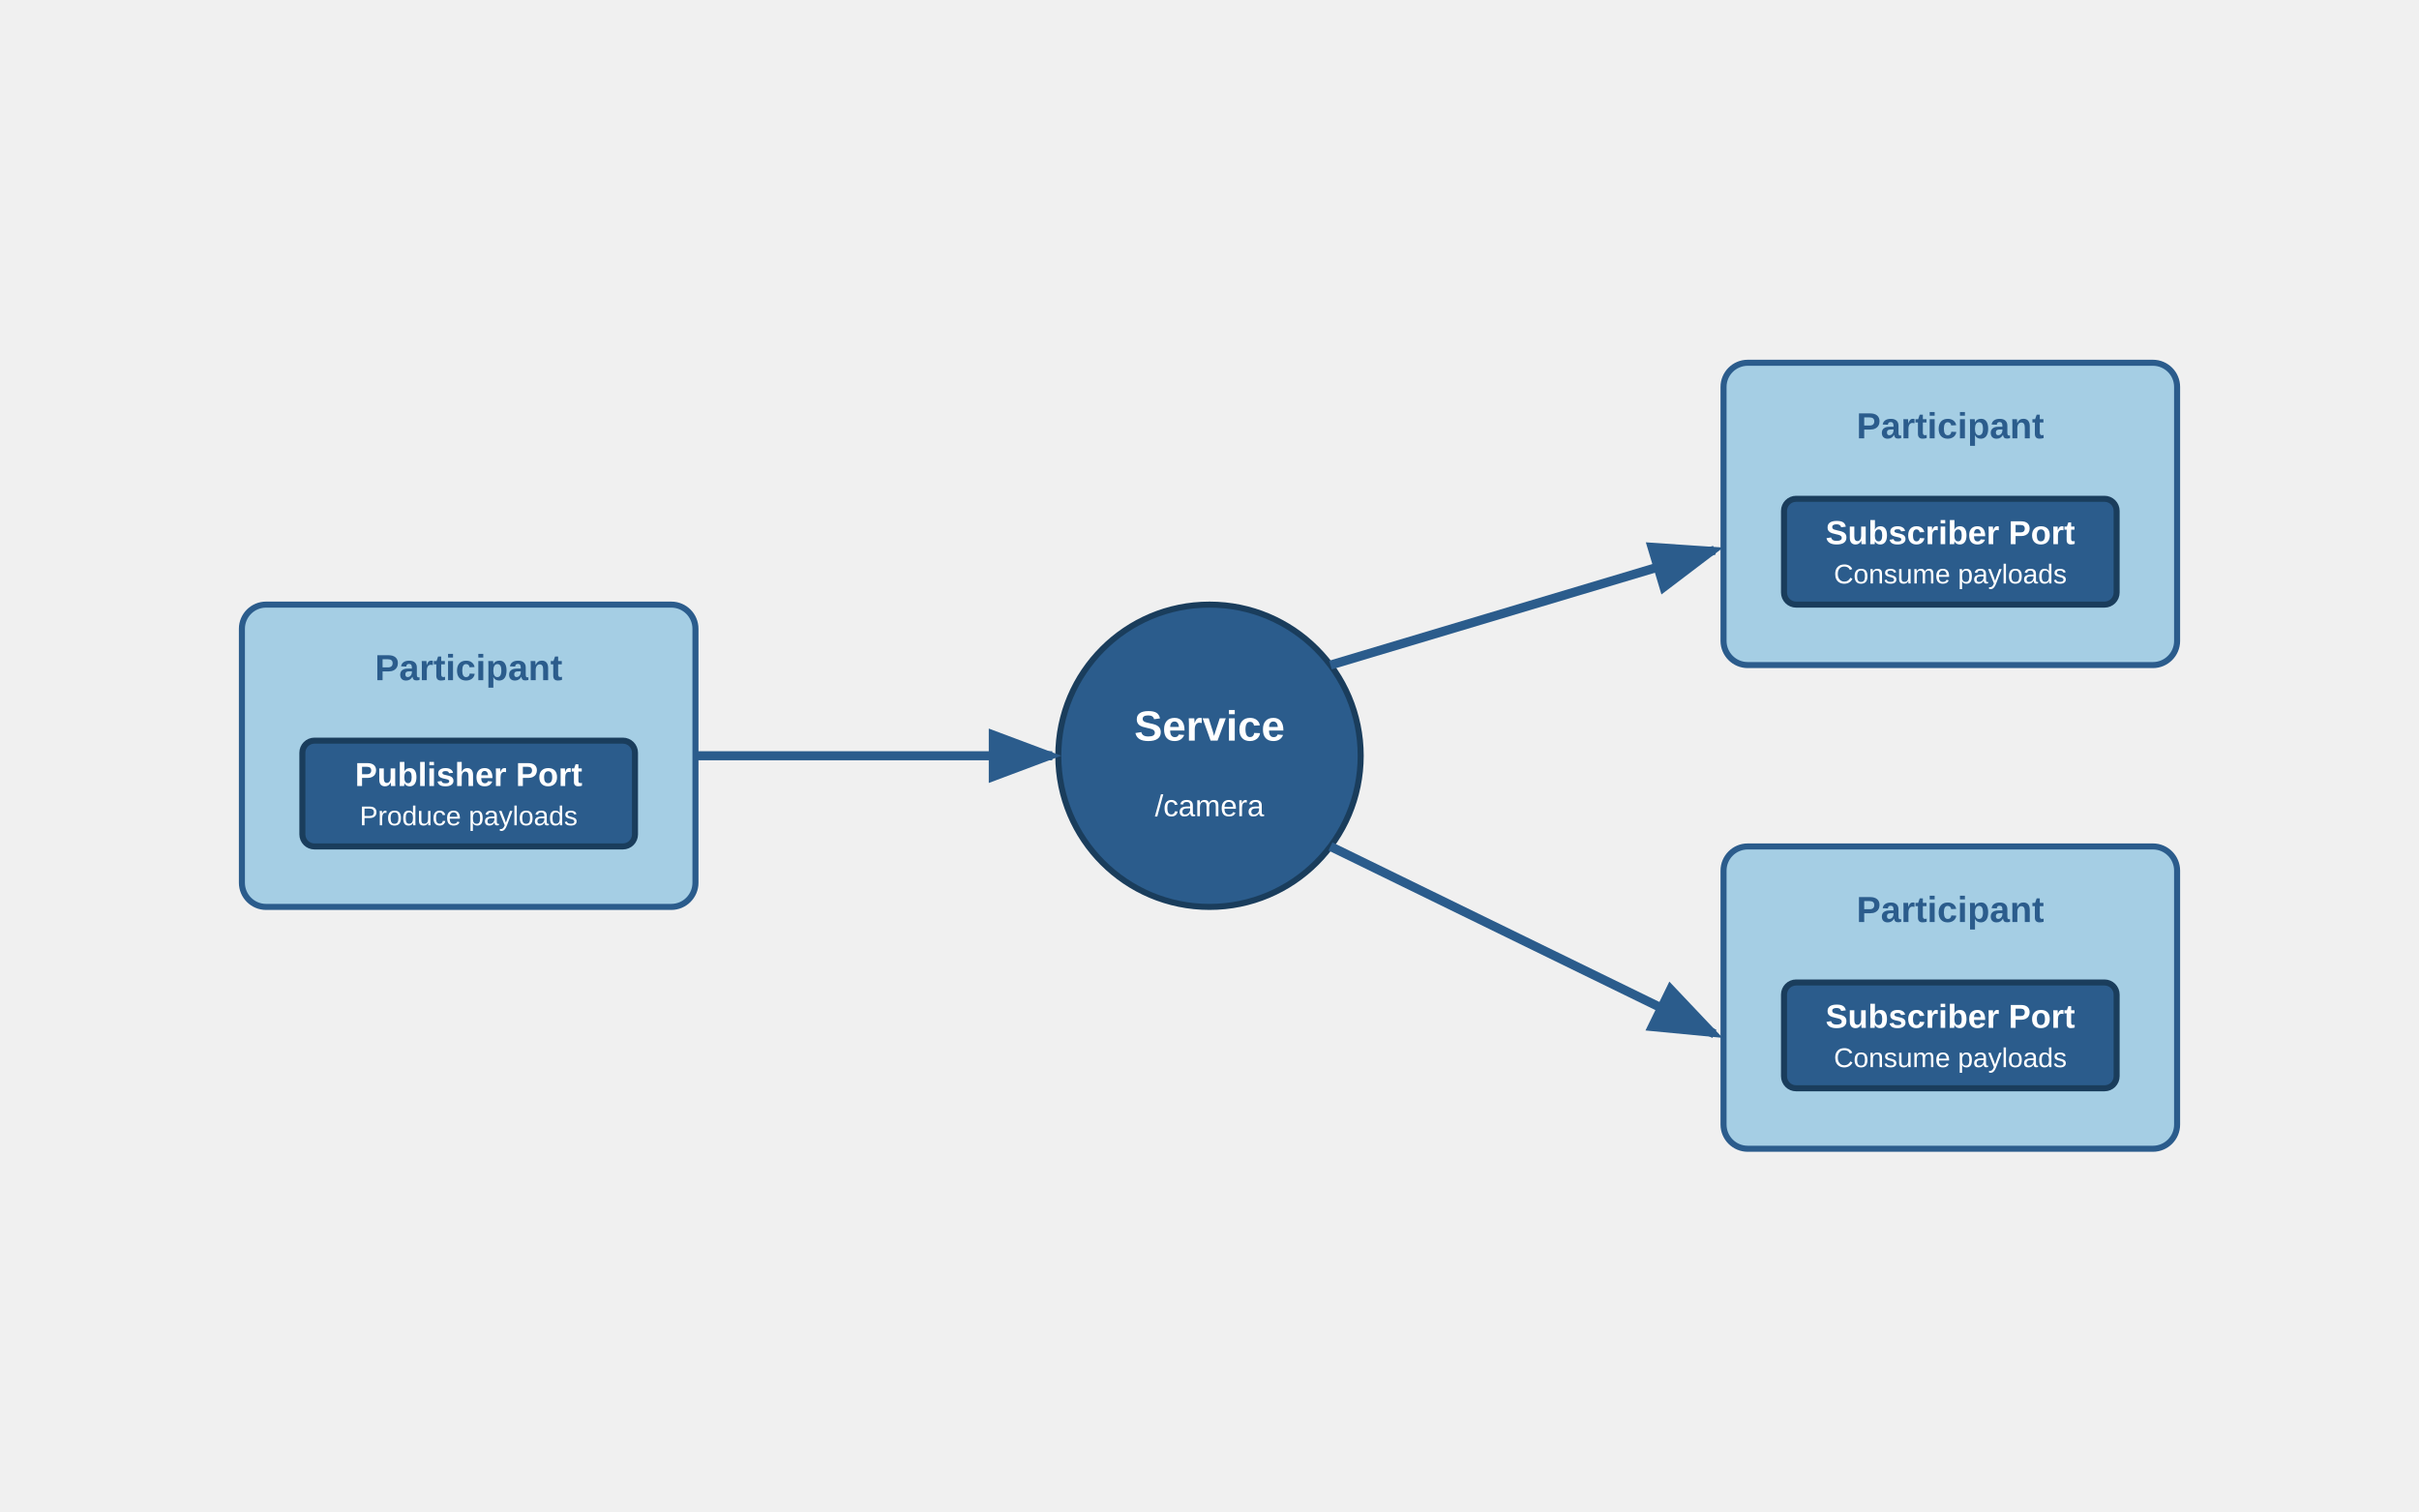
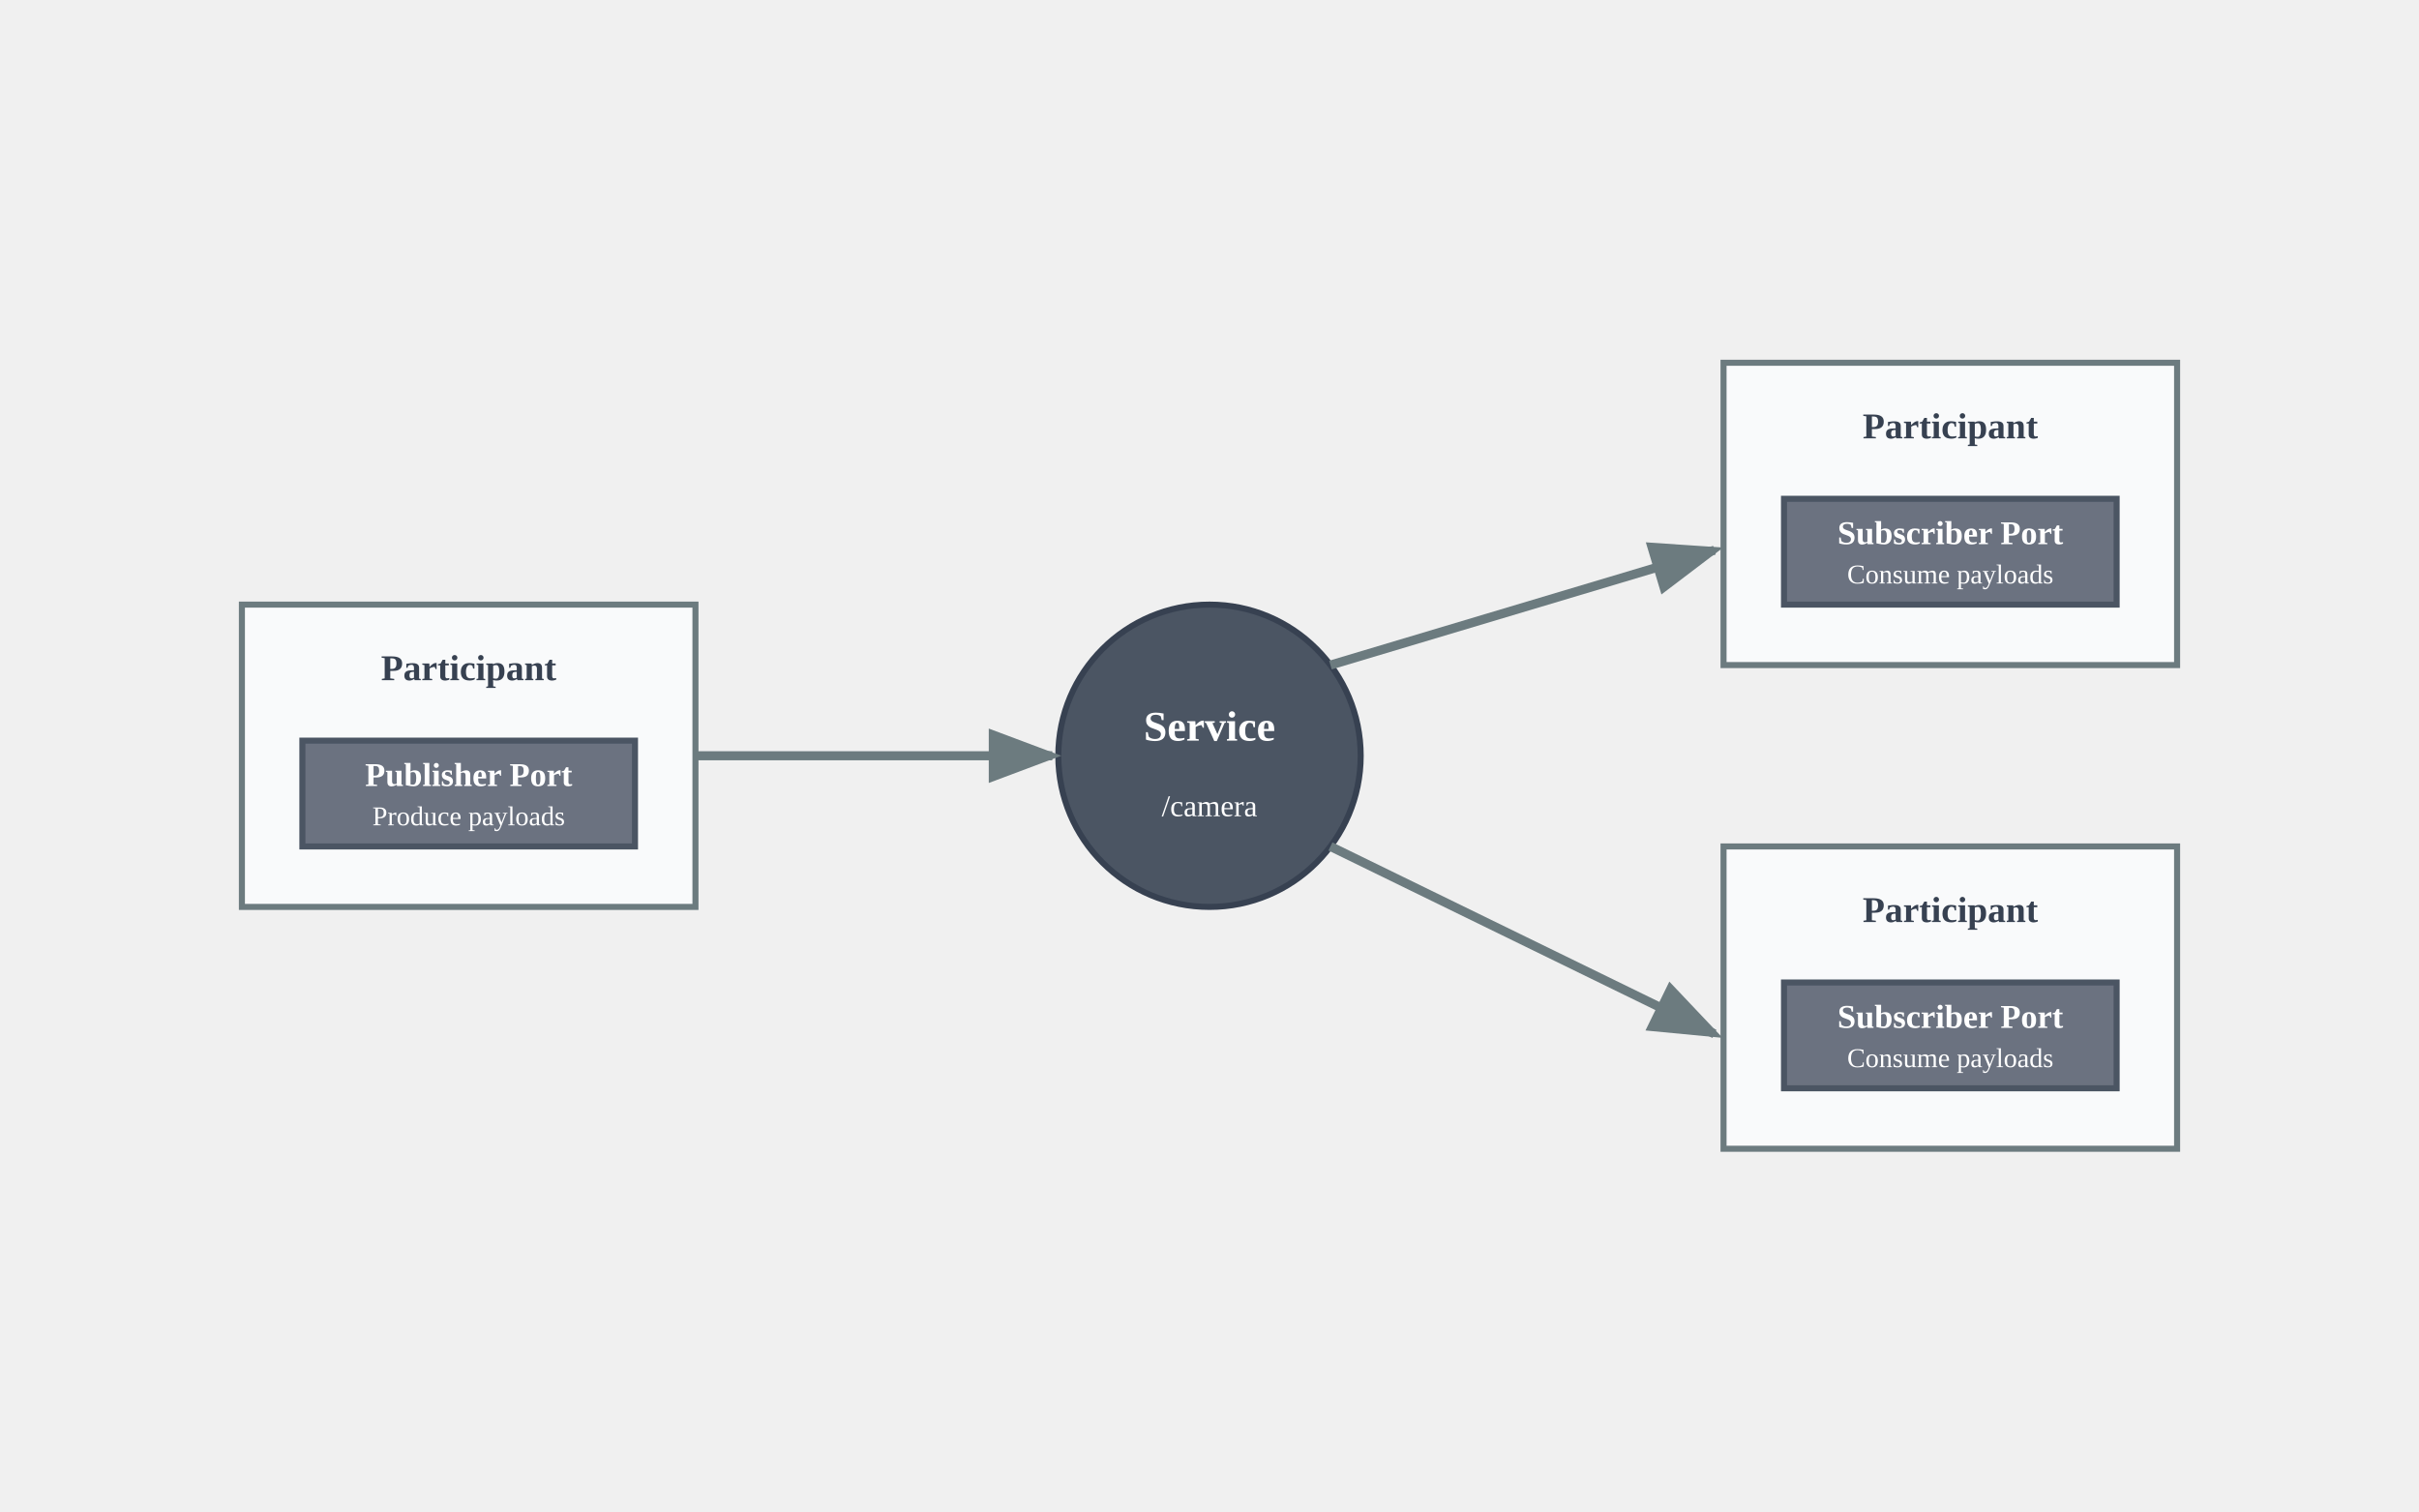
<svg xmlns="http://www.w3.org/2000/svg" viewBox="0 0 800 500">
  <defs>
    <marker id="arrowhead" markerWidth="8" markerHeight="6" refX="7" refY="3" orient="auto">
-       <polygon points="0 0, 8 3, 0 6" fill="#2B5C8C" />
+       <polygon points="0 0, 8 3, 0 6" fill="#6c7b7f" />
    </marker>
    <pattern id="sleepPattern" patternUnits="userSpaceOnUse" width="4" height="4">
-       <circle cx="2" cy="2" r="1" fill="#95A5A6" opacity="0.3" />
+       <circle cx="2" cy="2" r="1" fill="#9ca3af" opacity="0.3" />
    </pattern>
  </defs>
  <rect width="800" height="500" fill="transparent" />
-   <circle cx="400" cy="250" r="50" fill="#2B5C8C" stroke="#1A3D5C" stroke-width="2" />
-   <text x="400" y="245" text-anchor="middle" font-family="Arial, sans-serif" font-size="14" font-weight="bold" fill="white">Service</text>
-   <text x="400" y="270" text-anchor="middle" font-family="Arial, sans-serif" font-size="10" fill="white">/camera</text>
-   <rect x="80" y="200" width="150" height="100" rx="8" fill="#A5CEE4" stroke="#2B5C8C" stroke-width="2" />
-   <text x="155" y="225" text-anchor="middle" font-family="Arial, sans-serif" font-size="12" font-weight="bold" fill="#2B5C8C">Participant</text>
-   <rect x="100" y="245" width="110" height="35" rx="4" fill="#2B5C8C" stroke="#1A3D5C" stroke-width="2" />
-   <text x="155" y="260" text-anchor="middle" font-family="Arial, sans-serif" font-size="11" font-weight="bold" fill="white">Publisher Port</text>
-   <text x="155" y="273" text-anchor="middle" font-family="Arial, sans-serif" font-size="9" fill="white">Produce payloads</text>
-   <rect x="570" y="120" width="150" height="100" rx="8" fill="#A5CEE4" stroke="#2B5C8C" stroke-width="2" />
-   <text x="645" y="145" text-anchor="middle" font-family="Arial, sans-serif" font-size="12" font-weight="bold" fill="#2B5C8C">Participant</text>
-   <rect x="590" y="165" width="110" height="35" rx="4" fill="#2B5C8C" stroke="#1A3D5C" stroke-width="2" />
-   <text x="645" y="180" text-anchor="middle" font-family="Arial, sans-serif" font-size="11" font-weight="bold" fill="white">Subscriber Port</text>
-   <text x="645" y="193" text-anchor="middle" font-family="Arial, sans-serif" font-size="9" fill="white">Consume payloads</text>
-   <rect x="570" y="280" width="150" height="100" rx="8" fill="#A5CEE4" stroke="#2B5C8C" stroke-width="2" />
-   <text x="645" y="305" text-anchor="middle" font-family="Arial, sans-serif" font-size="12" font-weight="bold" fill="#2B5C8C">Participant</text>
-   <rect x="590" y="325" width="110" height="35" rx="4" fill="#2B5C8C" stroke="#1A3D5C" stroke-width="2" />
-   <text x="645" y="340" text-anchor="middle" font-family="Arial, sans-serif" font-size="11" font-weight="bold" fill="white">Subscriber Port</text>
-   <text x="645" y="353" text-anchor="middle" font-family="Arial, sans-serif" font-size="9" fill="white">Consume payloads</text>
-   <line x1="230" y1="250" x2="348" y2="250" stroke="#2B5C8C" stroke-width="3" marker-end="url(#arrowhead)" />
-   <line x1="440" y1="220" x2="567" y2="182" stroke="#2B5C8C" stroke-width="3" marker-end="url(#arrowhead)" />
-   <line x1="440" y1="280" x2="567" y2="342" stroke="#2B5C8C" stroke-width="3" marker-end="url(#arrowhead)" />
+   <circle cx="400" cy="250" r="50" fill="#4b5563" stroke="#374151" stroke-width="2" />
+   <text x="400" y="245" text-anchor="middle" font-size="14" font-weight="bold" fill="white">Service</text>
+   <text x="400" y="270" text-anchor="middle" font-size="10" fill="white">/camera</text>
+   <rect x="80" y="200" width="150" height="100" fill="#f9fafb" stroke="#6c7b7f" stroke-width="2" />
+   <text x="155" y="225" text-anchor="middle" font-size="12" font-weight="bold" fill="#374151">Participant</text>
+   <rect x="100" y="245" width="110" height="35" fill="#6b7280" stroke="#4b5563" stroke-width="2" />
+   <text x="155" y="260" text-anchor="middle" font-size="11" font-weight="bold" fill="white">Publisher Port</text>
+   <text x="155" y="273" text-anchor="middle" font-size="9" fill="white">Produce payloads</text>
+   <rect x="570" y="120" width="150" height="100" fill="#f9fafb" stroke="#6c7b7f" stroke-width="2" />
+   <text x="645" y="145" text-anchor="middle" font-size="12" font-weight="bold" fill="#374151">Participant</text>
+   <rect x="590" y="165" width="110" height="35" fill="#6b7280" stroke="#4b5563" stroke-width="2" />
+   <text x="645" y="180" text-anchor="middle" font-size="11" font-weight="bold" fill="white">Subscriber Port</text>
+   <text x="645" y="193" text-anchor="middle" font-size="9" fill="white">Consume payloads</text>
+   <rect x="570" y="280" width="150" height="100" fill="#f9fafb" stroke="#6c7b7f" stroke-width="2" />
+   <text x="645" y="305" text-anchor="middle" font-size="12" font-weight="bold" fill="#374151">Participant</text>
+   <rect x="590" y="325" width="110" height="35" fill="#6b7280" stroke="#4b5563" stroke-width="2" />
+   <text x="645" y="340" text-anchor="middle" font-size="11" font-weight="bold" fill="white">Subscriber Port</text>
+   <text x="645" y="353" text-anchor="middle" font-size="9" fill="white">Consume payloads</text>
+   <line x1="230" y1="250" x2="348" y2="250" stroke="#6c7b7f" stroke-width="3" marker-end="url(#arrowhead)" />
+   <line x1="440" y1="220" x2="567" y2="182" stroke="#6c7b7f" stroke-width="3" marker-end="url(#arrowhead)" />
+   <line x1="440" y1="280" x2="567" y2="342" stroke="#6c7b7f" stroke-width="3" marker-end="url(#arrowhead)" />
</svg>
